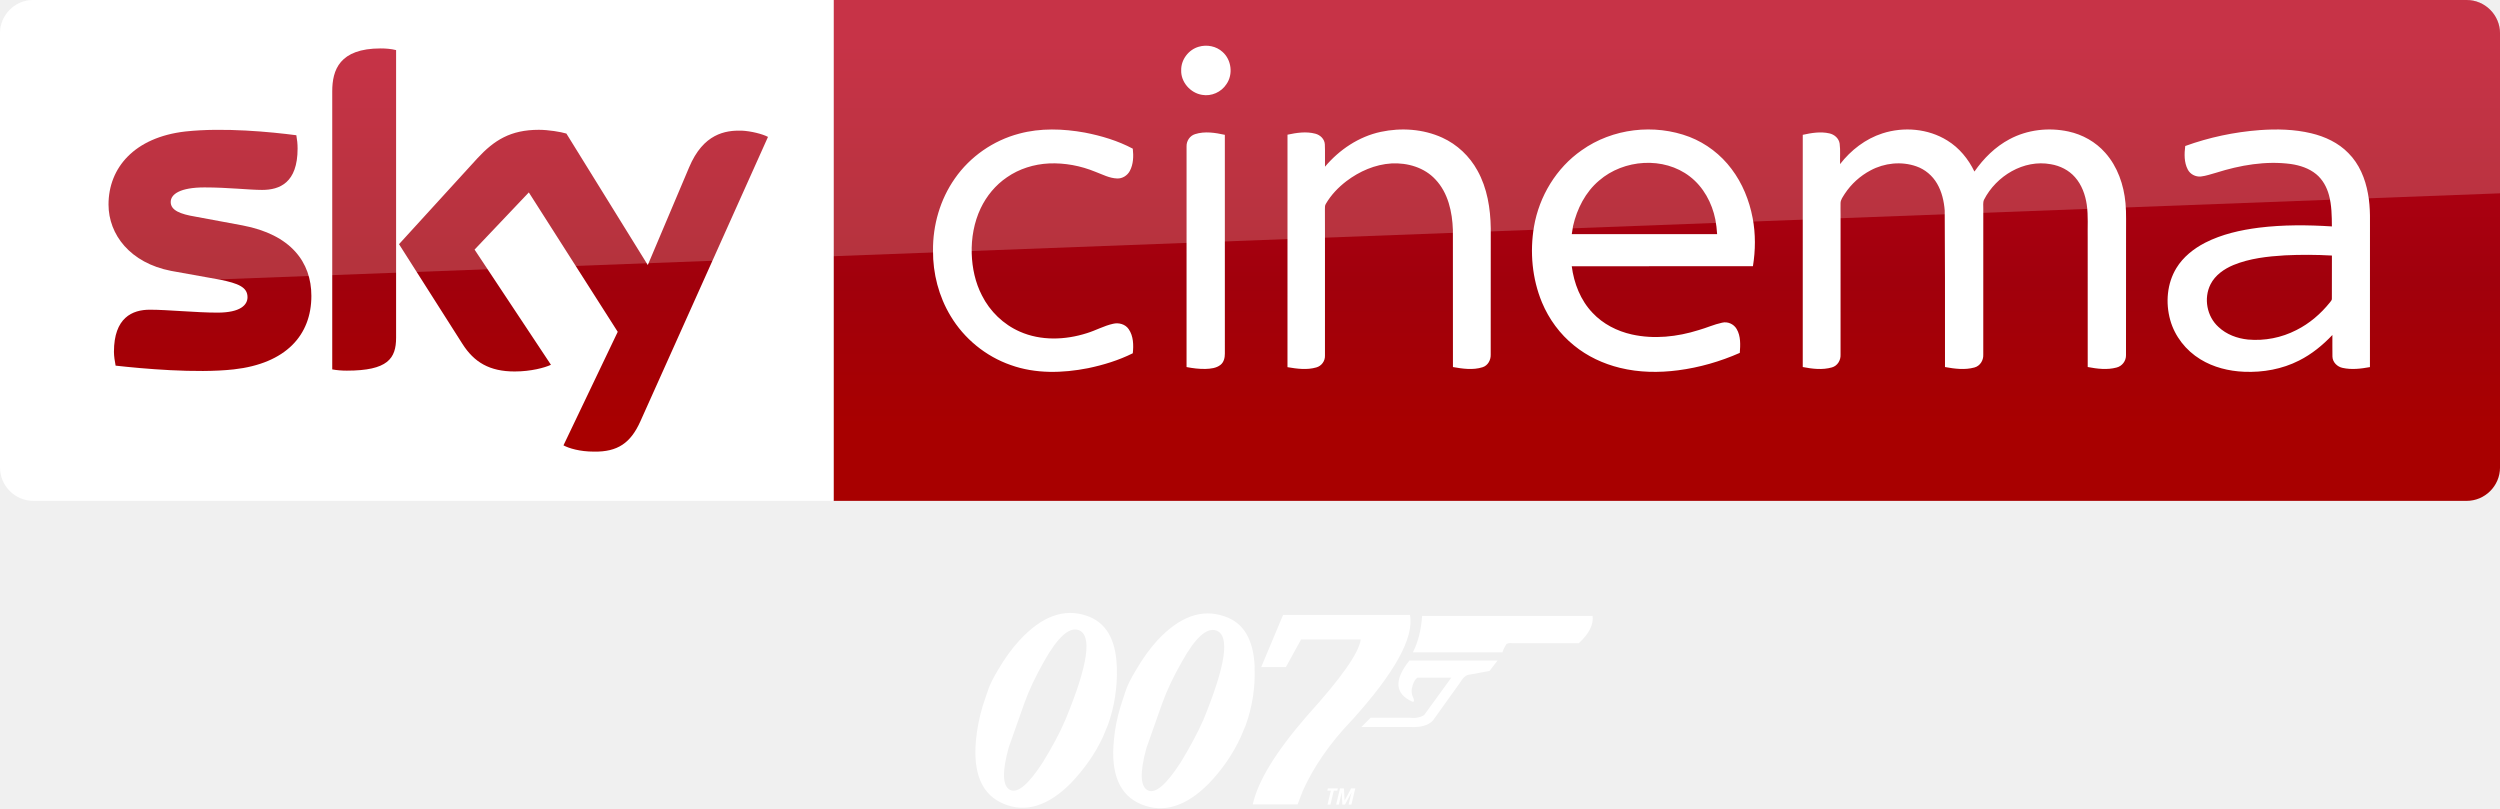
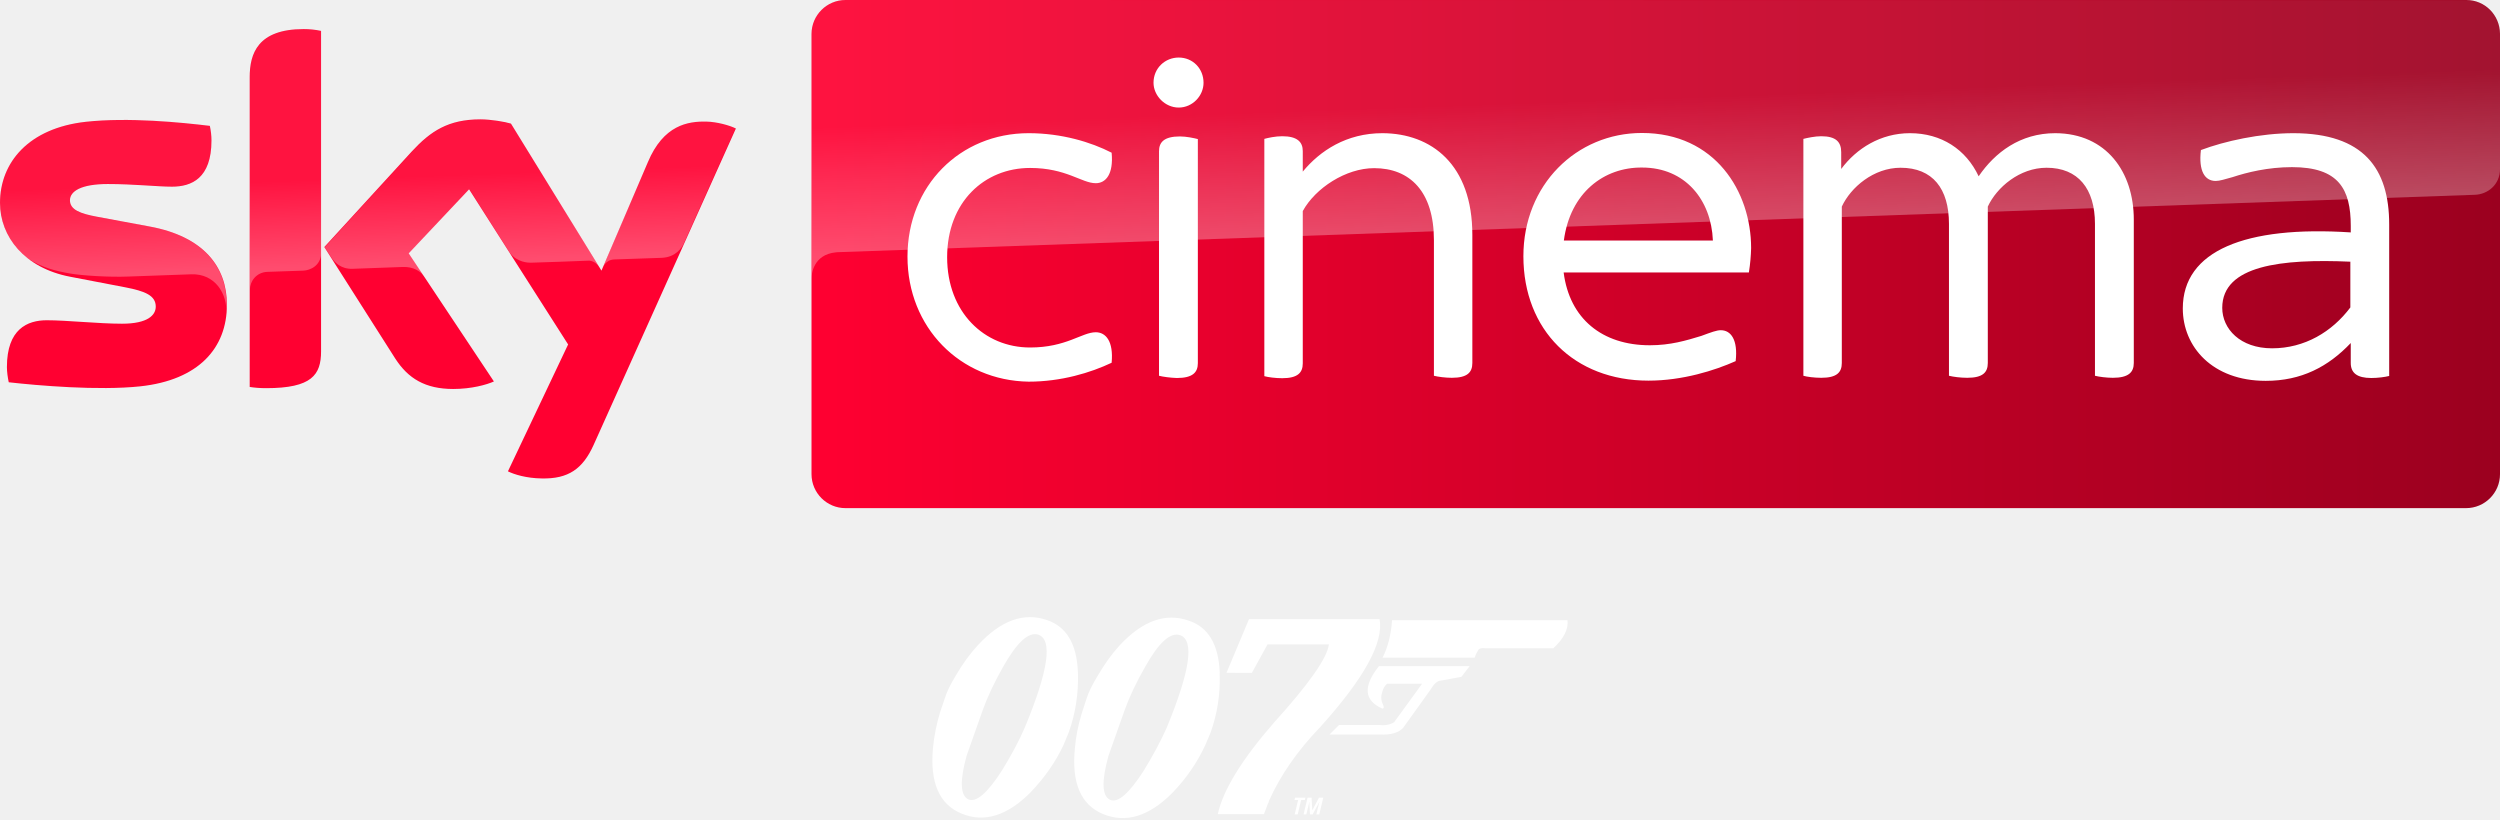
- <svg xmlns="http://www.w3.org/2000/svg" width="2496.267" height="807" viewBox="0 0 1872.2 605.25">
-   <defs>
-     <linearGradient id="A" x1="1146.811" x2="1146.811" y1="319.673" y2="32.882" gradientUnits="userSpaceOnUse">
-       <stop stop-color="#a80000" offset="0" />
-       <stop stop-color="#a1000c" offset=".381" />
-       <stop stop-color="#b90019" offset="1" />
+ <svg xmlns="http://www.w3.org/2000/svg" viewBox="0 0 801.08 262.5">
+   <g transform="matrix(.65155 0 0 .65155 -9.837995 -107.4406)">
+     <path d="M126.7 314.7c0 21.5-14 37.1-42.6 40.2-20.6 2.2-50.5-.4-64.7-2-.5-2.3-.9-5.2-.9-7.5 0-18.7 10.1-23 19.6-23 9.9 0 25.5 1.7 37 1.7 12.8 0 16.6-4.3 16.6-8.4 0-5.4-5.1-7.6-15-9.5L49.6 301c-22.5-4.3-34.5-19.8-34.5-36.3 0-20 14.2-36.8 42.2-39.9 21.1-2.3 46.9.3 61 2 .5 2.4.8 4.7.8 7.2 0 18.7-9.9 22.7-19.4 22.7-7.3 0-18.6-1.3-31.6-1.3-13.2 0-18.6 3.6-18.6 8 0 4.7 5.2 6.6 13.4 8.1l25.8 4.8c26.6 4.9 38 19.9 38 38.4m46.3 23c0 11.5-4.5 18.1-27 18.1-3 0-5.6-.2-8.1-.6V202.9c0-11.6 3.9-23.7 26.6-23.7 2.9 0 5.8.3 8.5.9zm91.9 59c3 1.5 9 3.4 16.6 3.5 13.1.3 20.2-4.7 25.5-16.4l70-155.7c-2.9-1.5-9.3-3.3-14.5-3.4-9-.2-21.1 1.6-28.8 20L310.9 298l-44.5-72.3c-2.9-.9-9.9-2.1-15-2.1-15.8 0-24.5 5.8-33.6 15.6l-43.2 47.2 34.8 54.7c6.4 10 14.9 15.1 28.6 15.1 9 0 16.5-2.1 20-3.7l-41.9-63 29.7-31.5 48.7 76.3z" fill="#ff0031" />
+     <linearGradient id="A" x1="414.37" x2="1244.631" y1="289.839" y2="289.839" gradientUnits="userSpaceOnUse">
+       <stop stop-color="#ff0031" offset="0" />
+       <stop stop-color="#9b001f" offset="1" />
    </linearGradient>
-   </defs>
+     <path d="M1228 164.9H430.9c-9.2 0-16.7 7.5-16.7 16.7v216.5c0 9.2 7.5 16.7 16.7 16.7h797c9.2 0 16.7-7.5 16.7-16.7V181.5c-.1-9.2-7.4-16.6-16.6-16.6" fill="url(#A)" />
+     <linearGradient id="B" x1="197.483" x2="194.588" y1="295.135" y2="212.243" gradientUnits="userSpaceOnUse">
+       <stop stop-color="#fff" offset="0" />
+       <stop stop-color="#fff" stop-opacity=".25" offset=".515" />
+     </linearGradient>
+     <path d="M138 202.9v104.5c0-4.2 3.2-8.6 8.6-8.8l17.6-.6c3.5-.1 8.8-2.5 8.9-8.9v-109c-2.7-.6-5.6-.9-8.5-.9-22.7.1-26.6 12.1-26.6 23.7m80 36.4l-43.2 47.2 3.5 5.4c1.5 2 4.4 5.4 10.2 5.2l24.6-.9c5.4-.2 8.8 2.1 10.9 4.9l-7.7-11.6L246 258l19.9 31.3c3.6 4.7 9 4.8 10.2 4.8 1 0 27.2-.9 28.3-1 1.8-.1 3.9.9 5.5 3.2l-43.3-70.4c-2.9-.9-9.9-2.1-15-2.1-15.8-.1-24.5 5.6-33.6 15.5M57.3 224.8c-28 3.1-42.2 19.8-42.2 39.9 0 10.3 4.7 20.2 13.7 27.3 6.8 4.5 13.8 6.2 20.7 7.4 5.7 1 19 1.9 28.9 1.5l30.8-1.1c11.6-.4 17.8 9.5 17.2 19.4v-.5c.1-1.3.2-2.6.2-3.9 0-18.5-11.4-33.6-37.9-38.5l-25.8-4.8c-8.3-1.4-13.4-3.4-13.4-8.1 0-4.4 5.5-8.1 18.6-8.1 13 0 24.3 1.3 31.6 1.3 9.5 0 19.4-4 19.4-22.7 0-2.5-.3-4.8-.8-7.2-10.1-1.2-26.3-2.9-42.4-2.9-6.3.1-12.6.4-18.6 1m276.2 19.9l-22.1 52.1c0-.1 1.4-4.1 5.7-4.3l23.4-.8c7.1-.3 9.9-5.1 10.7-6.7l25.6-57.1c-2.9-1.5-9.3-3.3-14.5-3.4h-1.1c-8.9.1-20.3 2.5-27.7 20.2" fill="url(#B)" opacity=".3" enable-background="new" />
+     <linearGradient id="C" x1="830.555" x2="826.25" y1="276.73" y2="153.473" gradientUnits="userSpaceOnUse">
+       <stop stop-color="#fff" offset="0" />
+       <stop stop-color="#fff" stop-opacity=".25" offset=".515" />
+     </linearGradient>
+     <path d="M430.9 164.9c-9.2 0-16.7 7.5-16.7 16.7v120.2c0-1.8.7-11.7 12-12.8 0 0 .6-.1 1.6-.1l804.4-28.2c6.3-.2 12.4-4.9 12.4-12.7v-66.3c0-9.2-7.5-16.7-16.7-16.7z" fill="url(#C)" opacity=".3" enable-background="new" />
+     <g fill="#fff">
+       <path d="M1190.1 275.3v74.5c-2 .5-5.4 1-8.8 1-7 0-10.1-2.5-10.1-7.4v-9.8c-11.1 11.7-24.3 18.6-41.8 18.6-26.3 0-40.8-16.8-40.8-35.6 0-28.4 30.7-40.8 82.6-37.4V276c0-18.1-5.9-28.9-28.9-28.9-11.9 0-22.2 2.6-29.2 4.9-3.6 1-6.4 1.9-8.3 1.9-5.4 0-8.5-4.9-7.3-15.2 11.7-4.4 29.2-8.3 45.6-8.3 34.3.1 47 17.2 47 44.9m-19.1 40.8v-22.5c-33.8-1.5-63 1.8-63 22.7 0 10.3 8.8 19.9 24.5 19.9 16 0 29.5-8.1 38.5-20.1m-709.6-25c0-34.8 25.8-60.7 59.6-60.7 16.2 0 30.7 4.4 40.8 9.6 1 10.6-2.9 15-7.8 15-6.9 0-14.5-7.5-32.3-7.5-22.5 0-40.8 16.8-40.8 43.9s18.3 44.4 40.8 44.4c17.8 0 25.5-7.5 32.3-7.5 4.9 0 8.8 4.4 7.8 15-10.3 4.9-24.8 9.3-40.8 9.3-33.8-.5-59.6-26.7-59.6-61.5m413.8 7.8h-91.1c2.9 22.7 18.9 35.8 42.4 35.8 10.1 0 17.8-2.3 25.3-4.6 4.9-1.8 7.5-2.8 9.6-2.8 4.9 0 8.5 4.6 7.3 15.2-10.3 4.6-26.1 9.6-42.9 9.6-36.4 0-61.5-24.8-61.5-61.2 0-35.1 26.1-60.6 58.3-60.6 35.9 0 53.7 28.7 53.7 56.6-.1 3.7-.4 7.6-1.1 12m-91-15.7h73.3c-.8-20.1-13.7-35.9-34.8-35.9-18.8-.2-35.4 12.4-38.5 35.9m-201.8-77.6c0-7.2 5.7-12.4 12.4-12.4 6.9 0 12.2 5.4 12.2 12.4 0 6.4-5.4 12.2-12.2 12.2s-12.4-5.9-12.4-12.2m2.7 144.1V239.3c0-4.4 2.4-7.3 10.3-7.3 3.1 0 6.9.8 8.8 1.3v110.2c0 4.6-2.6 7.3-10.3 7.3-3.2-.1-6.9-.6-8.8-1.1" />
+       <path d="M1064.5 272.9v70.5c0 4.6-2.6 7.3-10.3 7.3-3.1 0-6.9-.5-8.8-1V275c0-17.3-8.3-27.6-23.8-27.6-13.2 0-24.5 9.6-28.9 19.1v76.9c0 4.6-2.4 7.3-10.1 7.3-3.4 0-7-.5-9-1V275c0-17.3-8-27.6-23.8-27.6-13.2 0-24.5 9.6-28.9 19.1v76.9c0 4.6-2.4 7.3-10.1 7.3-3.4 0-7.2-.5-8.8-1V233.2c2-.5 5.7-1.3 8.8-1.3 7.3 0 9.8 2.9 9.8 7.8v8.3c7.5-10.1 19.4-17.6 33.8-17.6 15.5 0 27.6 8 33.8 21.2 8-11.7 20.4-21.2 37.7-21.2 25.2.1 38.6 19.2 38.6 42.5m-325.3 7.5v63c0 4.6-2.4 7.3-10.1 7.3-3.1 0-6.9-.5-8.8-1V283c0-24-11.9-35.4-29.4-35.4-13.9 0-28.9 9.8-35.1 21.1v74.9c0 4.6-2.5 7.3-10.1 7.3-3.4 0-7-.5-8.8-1V233.2c1.8-.5 5.4-1.3 8.8-1.3 7.5 0 10.1 2.9 10.1 7.3v10.1c8.5-10.3 21.5-18.9 39.2-18.9 24.1.1 44.2 15.4 44.2 50" />
+     </g>
+   </g>
  <g fill="#fff">
-     <path d="M994.14 602.567l2.498-10.438h-2.652l.404-1.7h7.514l-.404 1.7h-2.671l-2.498 10.438zm6.457 0l2.902-12.138h2.94l.48 9.112h.058l4.824-9.112h3.133l-2.902 12.138h-2.114l1.672-7.038q.135-.527.288-1.071.173-.561.307-1.02h-.058l-4.901 9.129h-1.96l-.5-9.112h-.058q-.096.527-.211 1.156-.115.629-.25 1.224l-1.614 6.732z" />
-     <path d="M962.987 499.557l11.374-20.686h44.67c-1.284 10.001-14.675 28.978-39.91 56.843-23.452 26.924-37.062 49.065-40.96 66.676h33.592l3.136-8.204.307-.257-.049-.263.274-.941c8.286-18.547 20.702-36.494 37.279-53.677 31.823-35.304 46.312-61.378 43.234-78.556h-95.053l-16.388 39.064zm219.338-17.868c7.643-7.009 11.117-13.849 10.351-20.429h-127.667c-.758 10.428-2.931 19.49-6.944 27.269h67.095c.793-2.479 1.714-4.276 2.624-5.642.668-1.198 2.483-1.54 5.408-1.198zm-81.702 23.507l14.861-2.733 5.983-7.781h-66.019c-11.677 14.704-10.858 24.959 2.378 30.86 1.264.079 1.446-.856.503-3.078-1.409-2.821-1.534-5.899-.436-9.145.767-2.65 1.938-4.53 3.487-5.813h25.462l-20.311 27.951c-2.797 1.794-6.406 2.562-10.79 2.051h-29.3l-6.943 6.926h36.625c7.943.428 13.703-1.284 16.974-4.872l19.966-27.866c2.445-4.19 4.894-6.412 7.558-6.5zM939.59 499.13c-.922-20.515-8.493-32.997-22.743-37.61-16.794-5.813-33.472.168-50.102 18.036-5.948 6.498-11.19 13.934-16.077 22.312-3.911 6.41-6.64 11.966-8.038 16.498l-3.423 10.514c-2.622 8.549-4.295 16.926-5.003 25.216-2.63 25.475 4.279 41.628 20.605 48.297 16.523 6.752 33.357 1.623 50.38-15.557 10.196-10.597 18.074-22.138 23.89-34.706l3.795-8.977a113.81 113.81 0 0 0 6.671-42.824zm-69.358 27.951c3.53-9.915 8.62-20.6 14.971-31.711 9.929-17.867 18.442-25.475 25.464-23.253 10.667 3.591 7.38 25.986-9.653 67.36-4.428 9.912-10.083 20.426-16.88 31.54-10.644 16.416-18.716 23.507-24.373 20.942-5.864-2.735-6.3-13.332-1.213-31.802zm-33.906-28.379c-.816-20.429-8.48-32.911-22.654-37.61-16.871-5.728-33.513.428-49.978 18.207-5.968 6.409-11.296 13.849-16.185 22.226-3.911 6.41-6.64 11.969-8.022 16.584l-3.528 10.428c-2.536 8.546-4.206 16.924-5.016 25.133-2.529 25.555 4.471 41.714 20.885 48.378 16.341 6.752 33.16 1.54 50.113-15.552 10.182-10.685 18.255-22.138 24.069-34.708l3.707-8.971c4.894-13.677 7.086-27.954 6.684-42.741zm-69.253 28.036c3.533-9.915 8.563-20.429 14.9-31.625 10.034-17.782 18.519-25.561 25.538-23.338 10.667 3.591 7.395 26.071-9.669 67.275-4.233 10.001-9.978 20.515-16.775 31.628-10.628 16.499-18.808 23.507-24.462 20.943-5.864-2.736-6.316-13.423-1.216-31.802z" fill-rule="evenodd" />
+     <path d="M414.862 260.951l1.1-4.596h-1.168l.178-.748h3.308l-.178.748h-1.176l-1.1 4.596zm2.843 0l1.278-5.344h1.294l.211 4.012h.026l2.124-4.012h1.379l-1.278 5.344h-.931l.736-3.099q.059-.232.127-.472.076-.247.135-.449h-.026l-2.158 4.019h-.863l-.22-4.012h-.026q-.042.232-.093.509-.051.277-.11.539l-.711 2.964z" />
+     <path d="M401.146 215.598l5.008-9.108h19.667c-.565 4.403-6.461 12.758-17.572 25.027-10.325 11.854-16.318 21.602-18.034 29.356h14.79l1.381-3.612.135-.113-.022-.116.121-.414c3.648-8.166 9.115-16.068 16.413-23.633 14.011-15.544 20.39-27.023 19.035-34.587h-41.85l-7.215 17.199zm96.57-7.867c3.365-3.086 4.895-6.097 4.557-8.994h-56.209c-.334 4.591-1.29 8.581-3.057 12.006h29.541c.349-1.091.755-1.883 1.155-2.484.294-.527 1.093-.678 2.381-.527zm-35.972 10.35l6.543-1.203 2.634-3.426h-29.067c-5.141 6.474-4.781 10.989 1.047 13.587.557.035.637-.377.221-1.355-.62-1.242-.675-2.597-.192-4.026.338-1.167.853-1.994 1.535-2.559h11.21l-8.943 12.306c-1.231.79-2.82 1.128-4.751.903h-12.9l-3.057 3.049h16.125c3.497.188 6.033-.565 7.473-2.145l8.791-12.269c1.076-1.845 2.155-2.823 3.328-2.862zm-70.899-2.671c-.406-9.032-3.739-14.528-10.013-16.559-7.394-2.559-14.737.074-22.059 7.941-2.619 2.861-4.927 6.135-7.078 9.824-1.722 2.822-2.923 5.268-3.539 7.264l-1.507 4.629c-1.154 3.764-1.891 7.452-2.203 11.102-1.158 11.216 1.884 18.328 9.072 21.264 7.275 2.973 14.686.715 22.181-6.849 4.489-4.666 7.958-9.747 10.518-15.28l1.671-3.952a50.11 50.11 0 0 0 2.937-18.855zm-30.537 12.306c1.554-4.365 3.795-9.07 6.591-13.962 4.372-7.866 8.12-11.216 11.211-10.238 4.696 1.581 3.249 11.441-4.25 29.657-1.95 4.364-4.439 8.993-7.432 13.886-4.686 7.228-8.24 10.35-10.731 9.22-2.582-1.204-2.774-5.87-.534-14.002zm-14.928-12.495c-.359-8.994-3.734-14.49-9.974-16.559-7.428-2.522-14.755.188-22.004 8.016-2.628 2.822-4.973 6.097-7.126 9.786-1.722 2.822-2.923 5.27-3.532 7.302l-1.553 4.591c-1.117 3.763-1.852 7.451-2.208 11.066-1.113 11.251 1.968 18.366 9.195 21.3 7.195 2.973 14.6.678 22.064-6.847 4.483-4.704 8.037-9.747 10.597-15.281l1.632-3.95c2.155-6.022 3.12-12.308 2.943-18.818zm-30.491 12.344c1.556-4.365 3.77-8.994 6.56-13.924 4.418-7.829 8.154-11.254 11.244-10.275 4.696 1.581 3.256 11.479-4.257 29.62-1.864 4.403-4.393 9.032-7.386 13.925-4.679 7.264-8.281 10.35-10.77 9.221-2.582-1.205-2.781-5.91-.535-14.002z" fill-rule="evenodd" />
  </g>
-   <path d="M624.21 0h1223c13.753 0 25.006 11.253 25.006 25.006v325.08c0 13.753-11.253 25.006-25.006 25.006h-1223z" fill="url(#A)" />
-   <path d="M624.21 375.09H25.01c-13.753 0-25.006-11.253-25.006-25.006V24.694C.004 11.566 10.944.001 24.697.001h599.52zM897.744 34.998c6.061-1.793 13.082-.458 17.778 3.871 6.721 5.881 8.071 16.855 2.925 24.169-3.811 5.941-11.274 9.279-18.228 7.996-8.709-1.358-15.978-9.549-15.648-18.468-.143-7.936 5.551-15.422 13.172-17.568zm-134.572 65.113c16.03-4.351 32.975-3.743 49.2-.825 12.422 2.408 24.769 6.098 35.961 12.054.615 5.588.48 11.649-2.258 16.713-1.838 3.428-5.551 5.776-9.474 5.603-5.753-.173-10.922-2.993-16.195-4.966-11.012-4.538-22.976-6.819-34.888-6.294-11.154.555-22.249 3.976-31.445 10.382-8.499 5.768-15.257 13.945-19.661 23.201-4.988 10.539-7.059 22.331-6.714 33.943.345 10.802 2.648 21.663 7.644 31.303 5.963 11.934 16.128 21.746 28.37 27.117 15.745 6.991 34.025 6.339 50.206 1.163 6.654-2.033 12.812-5.521 19.623-7.029 4.216-1.05 9.159.27 11.679 3.968 3.638 5.213 3.758 12.032 3.105 18.115-10.554 5.266-21.956 8.754-33.478 11.162-19.098 3.766-39.396 4.321-57.932-2.348-18.715-6.504-34.941-19.788-45.075-36.801-8.829-14.635-13.262-31.798-13.127-48.848-.195-19.121 5.348-38.406 16.383-54.099 11.409-16.383 28.775-28.43 48.075-33.515zm270.868-1.365c15.28-3.263 31.753-2.175 46.05 4.343 11.162 5.086 20.493 13.93 26.367 24.679 7.314 13.12 9.729 28.332 9.939 43.184l-.038 94.65c.128 4.021-2.115 8.191-6.113 9.414-7.179 2.28-14.905 1.148-22.166-.135l-.038-102.646c-.435-13.442-3.541-27.769-13.06-37.829-8.266-8.979-20.943-12.64-32.87-12.017-12.324.728-24.086 5.896-33.845 13.3-6.068 4.658-11.477 10.299-15.34 16.93-.855 1.223-.683 2.753-.72 4.163l.038 19.256-.008 90.307c.158 4.021-2.595 7.756-6.466 8.814-7.029 2.04-14.522 1.013-21.603-.195l.015-174.103c6.804-1.455 14.012-2.573 20.853-.735 3.683.945 6.939 4.043 7.111 8.004.263 5.566-.008 11.139.113 16.713 10.749-12.767 25.347-22.571 41.782-26.097zm150.474 13.772c23.059-16.405 54.391-20.051 80.765-9.977 12.437 4.846 23.419 13.27 31.415 23.951 8.154 10.757 13.352 23.584 15.835 36.816 2.258 11.882 2.145 24.139.203 36.051l-135.682.03c1.658 12.782 6.579 25.467 15.58 34.888 7.786 8.334 18.363 13.727 29.427 16.195 16.578 3.691 33.965 1.8 50.048-3.278 5.881-1.658 11.492-4.246 17.485-5.528 4.178-1.065 8.791.975 10.937 4.696 3.188 5.378 2.805 11.904 2.378 17.905-14.68 6.474-30.26 10.967-46.177 13.037-14.477 1.898-29.345 1.68-43.567-1.823-12.489-3.045-24.439-8.626-34.416-16.78-10.547-8.491-18.776-19.736-23.989-32.21-7.396-17.823-9.166-37.799-5.986-56.769 3.893-22.729 16.72-43.995 35.743-57.204m13.022 22.706c-10.232 8.634-16.54 21.093-19.496 34.003l-.968 6.128h108.85c-.225-3.683-.638-7.344-1.328-10.974-2.49-12.429-8.911-24.371-19.068-32.18-19.593-15.167-49.53-12.977-67.991 3.023zm212.166-35.331c15.94-5.153 34.265-3.601 48.593 5.326 8.934 5.483 15.783 13.87 20.321 23.254 6.856-9.842 15.602-18.565 26.269-24.221 13.375-7.171 29.337-8.956 44.115-5.783 10.547 2.265 20.426 7.801 27.567 15.933 9.234 10.344 13.937 24.064 15.182 37.724.728 7.779.3 15.602.413 23.411l-.045 90.389c.128 4.321-2.88 8.289-7.074 9.316-7.051 1.905-14.522.953-21.596-.39l-.015-96.33c-.173-8.416.495-16.893-.698-25.257-1.095-7.456-3.773-14.882-8.821-20.583-4.621-5.281-11.229-8.559-18.093-9.699-20.268-3.773-40.942 8.799-50.056 26.659-.908 2.093-.428 4.456-.518 6.669l-.015 109.322c.21 4.238-2.415 8.469-6.616 9.572-7.194 1.988-14.83.975-22.054-.33l-.008-66.296-.195-50.948c-.548-6.969-2.138-13.997-5.693-20.081-3.436-5.971-9.009-10.704-15.527-12.97-11.207-3.938-23.944-2.573-34.34 3.03-7.749 4.096-14.447 10.172-19.271 17.485-1.335 2.235-3.226 4.441-3.181 7.186-.075 2.813.023 5.626.015 8.439l-.008 104.852c.225 4.186-2.288 8.409-6.436 9.564-7.111 2.048-14.725 1.125-21.873-.27l.008-173.9c6.489-1.433 13.307-2.58 19.901-1.088 3.788.803 7.194 3.773 7.734 7.741.645 5.063.143 10.194.3 15.28 8.101-10.457 19.046-18.926 31.715-23.006zm282.495-2.46c12.895-.923 26.022-.645 38.646 2.378 10.307 2.453 20.358 7.134 27.807 14.822 8.139 8.094 12.67 19.158 14.665 30.32 2.138 10.817 1.373 21.881 1.508 32.833l-.023 97.126c-6.714 1.238-13.712 2.1-20.448.6-4.006-.818-7.524-4.231-7.636-8.446-.12-5.401.008-10.802-.038-16.195-7.246 7.644-15.527 14.41-24.971 19.143-12.64 6.436-27.034 9.001-41.137 8.394-11.454-.473-22.984-3.308-32.795-9.369-10.787-6.579-19.151-17.178-22.541-29.397-3.593-12.872-2.415-27.387 4.628-38.909 5.086-8.319 12.985-14.567 21.573-18.986 12.489-6.361 26.359-9.467 40.191-11.237 18.13-2.235 36.471-2.108 54.684-.945-.068-7.861-.135-15.843-2.205-23.486-1.613-5.971-4.733-11.672-9.549-15.64-5.363-4.411-12.174-6.624-18.956-7.621-18.858-2.505-38.016.855-56.011 6.541-3.781 1.035-7.501 2.385-11.402 2.828-3.938.383-7.981-1.68-9.797-5.213-2.828-5.393-2.64-11.762-1.913-17.635 17.913-6.489 36.726-10.464 55.719-11.904m18.978 93.788c-13.052.788-26.322 2.243-38.519 7.216-7.006 2.933-13.772 7.576-17.253 14.53-5.258 10.434-2.715 24.071 5.986 31.895 5.963 5.633 14.005 8.589 22.076 9.422a66.53 66.53 0 0 0 36.313-7.126c9.782-4.906 18.25-12.197 25.077-20.711.6-.855 1.553-1.658 1.433-2.828l.038-32.248a339.16 339.16 0 0 0-35.151-.15zm-816.205-90.774c7.239-2.318 15.025-1.073 22.294.518l.008 163.864c.023 3.06-.728 6.414-3.256 8.401-3.173 2.528-7.456 2.933-11.364 3.053-4.733.09-9.437-.503-14.065-1.403l.008-165.371c-.09-4.021 2.49-7.876 6.376-9.061z" fill="#fff" />
-   <path d="M421.97 333.52c4.063 2.188 12.19 4.689 22.818 4.689 17.817.313 27.507-6.564 34.696-22.505l95.648-213.18c-4.063-2.188-12.816-4.376-19.692-4.689-12.19-.313-28.757 2.188-39.384 27.507l-30.945 73.142-60.952-98.461c-4.063-1.25-13.441-2.813-20.63-2.813-21.255 0-33.445 7.814-45.948 21.255l-58.764 64.39 47.511 74.705c8.752 13.753 20.317 20.63 39.072 20.63 12.19 0 22.505-2.813 27.194-5.001l-57.201-86.27 40.635-42.823 66.578 104.4zm-125.34-80.644c0 15.629-6.252 24.693-36.884 24.693-4.064 0-7.502-.313-10.94-.938V68.461c0-15.941 5.314-32.195 36.258-32.195 3.751 0 7.814.313 11.565 1.25zm-63.452-31.257c0 29.382-19.067 50.637-58.139 55.013-28.132 3.126-69.079-.625-88.458-2.813-.625-3.126-1.25-7.189-1.25-10.315 0-25.631 13.753-31.57 26.881-31.57 13.441 0 34.696 2.188 50.637 2.188 17.504 0 22.505-5.939 22.505-11.565 0-7.502-6.877-10.315-20.63-13.128l-36.571-6.564c-30.632-5.939-46.886-27.194-46.886-49.699 0-27.506 19.38-50.324 57.513-54.7 28.757-3.126 64.078.313 83.145 2.813.625 3.438.938 6.564.938 10.002 0 25.631-13.441 30.945-26.569 30.945-10.002 0-25.318-1.875-43.135-1.875-18.129 0-25.318 5.001-25.318 10.94 0 6.251 7.189 9.065 18.442 10.94l35.321 6.564c36.259 6.877 51.575 27.507 51.575 52.825" fill="url(#A)" />
-   <path d="M25.006 0C11.253 0 0 11.253 0 25.006v226.3c0-20.005 16.003-36.509 36.008-37.259l1836.2-69.266V25.001c0-13.753-11.253-25.006-25.006-25.006z" opacity=".2" fill="#fff" />
</svg>
